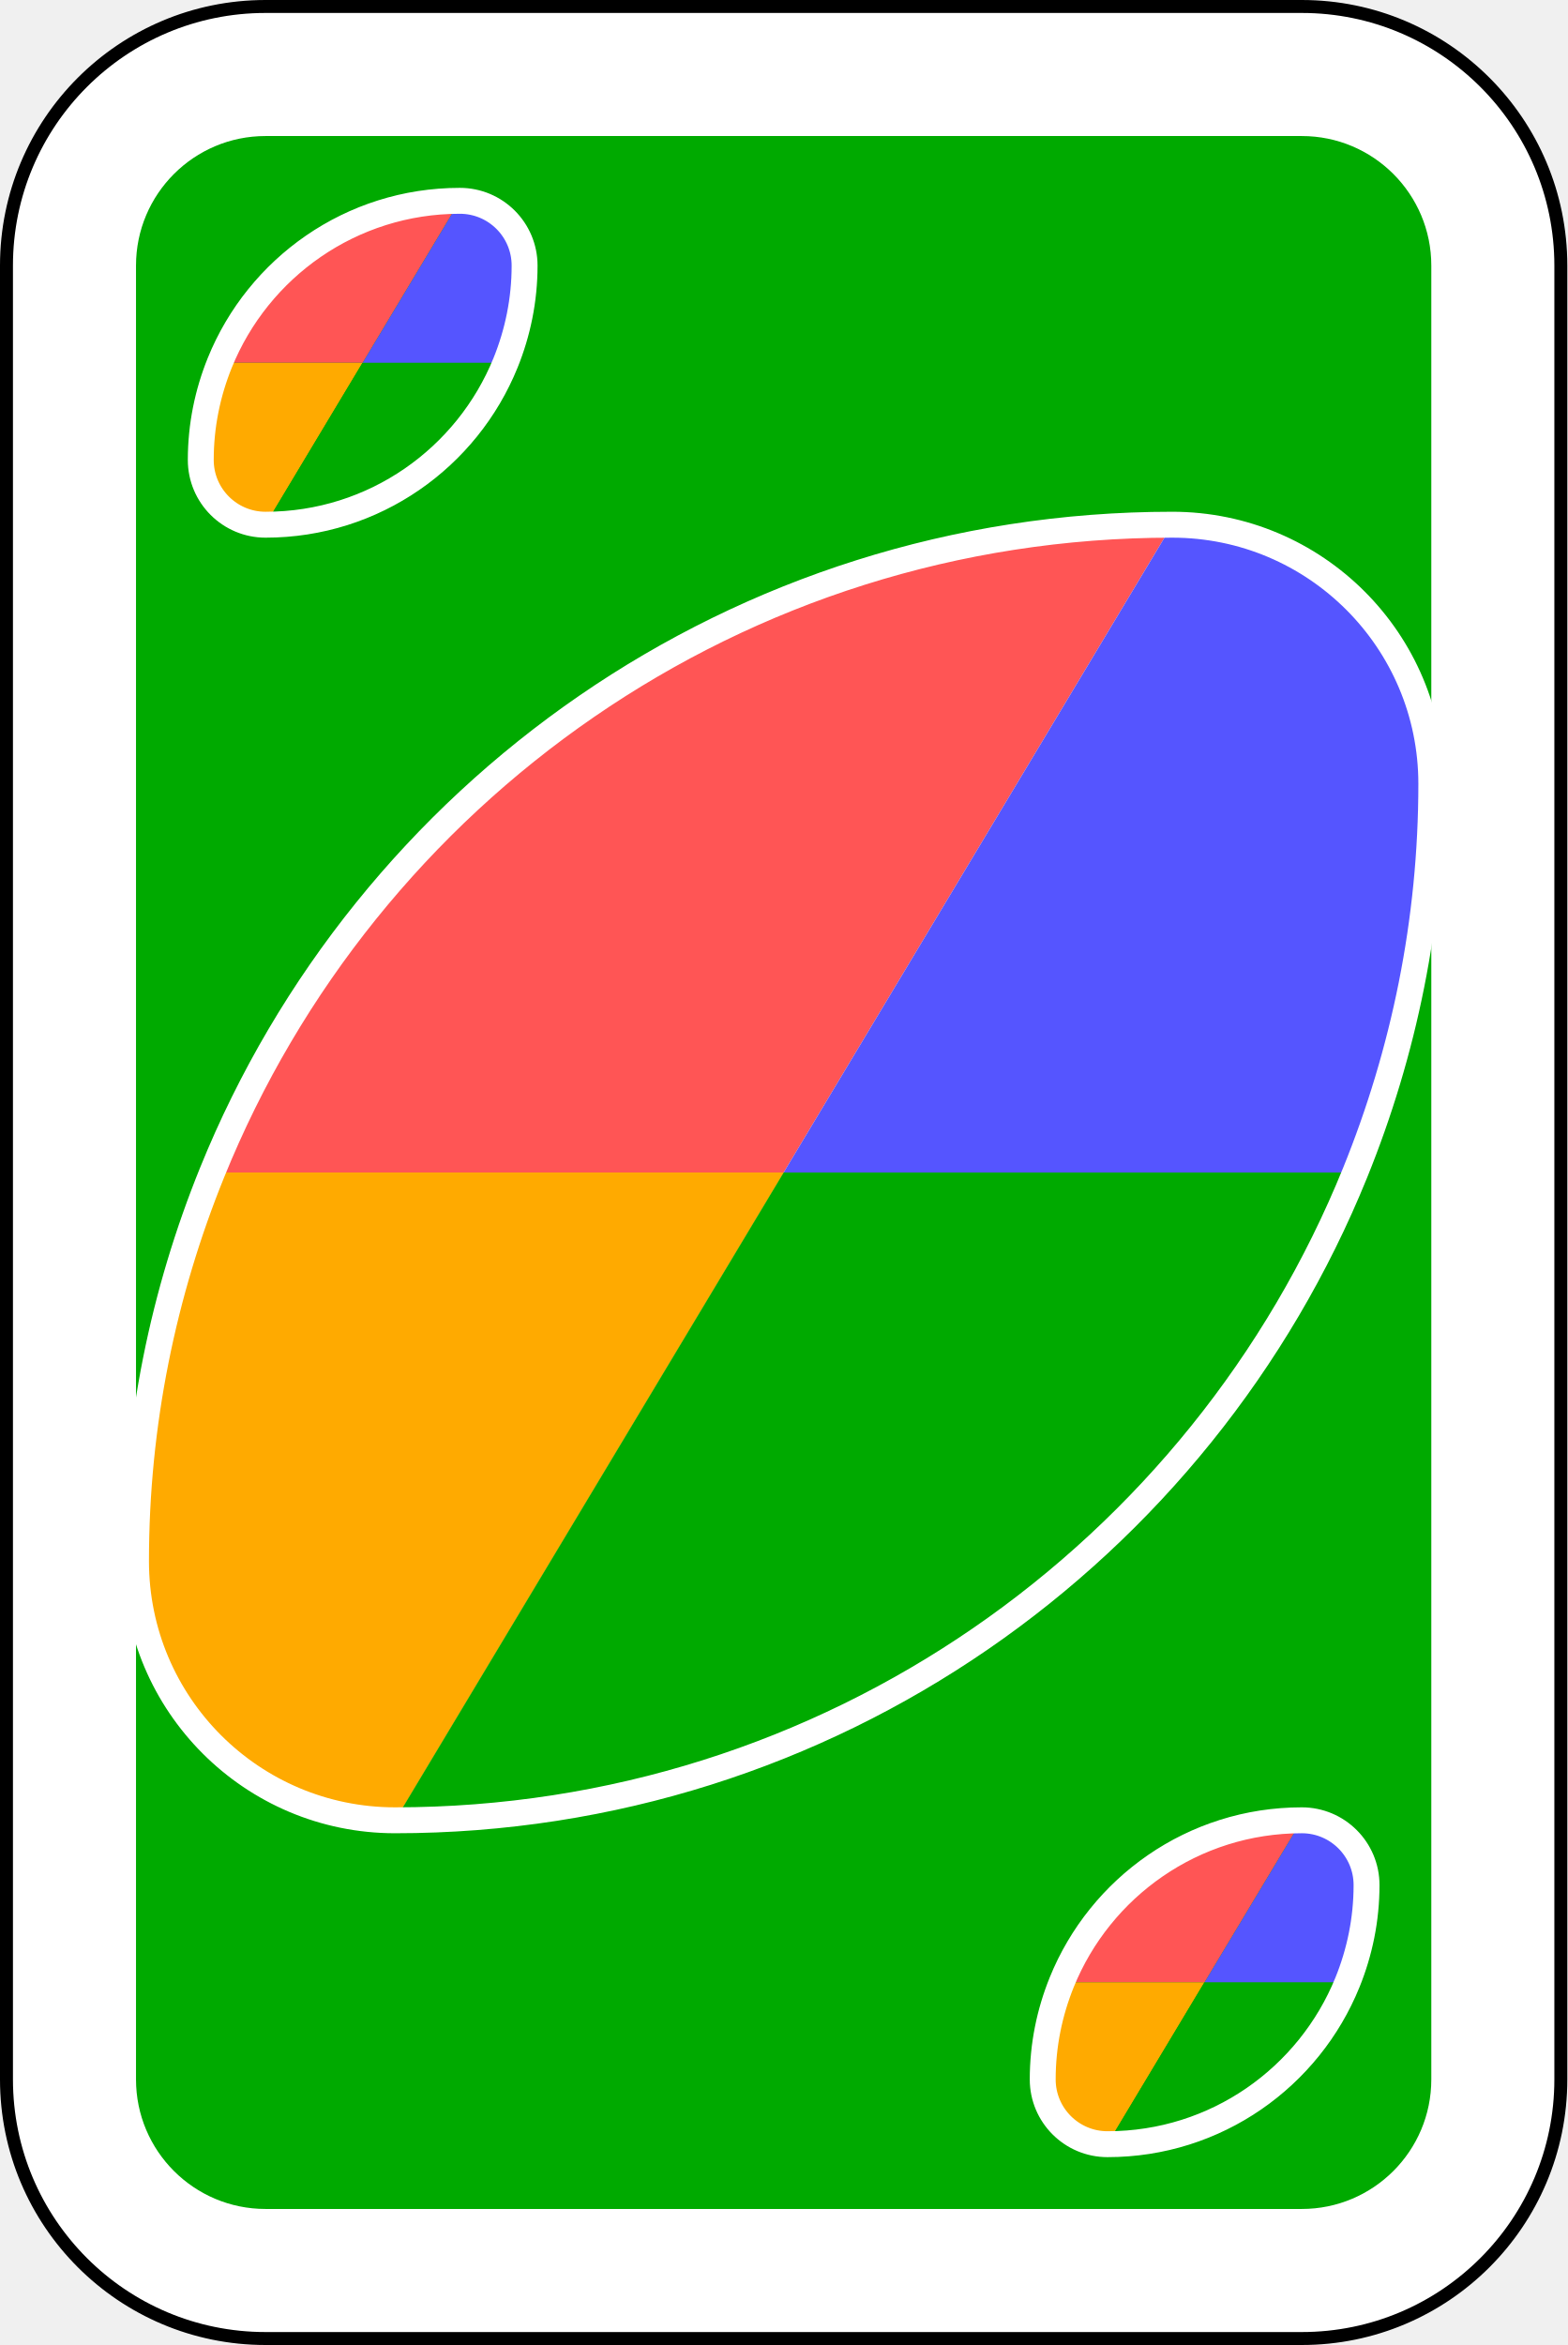
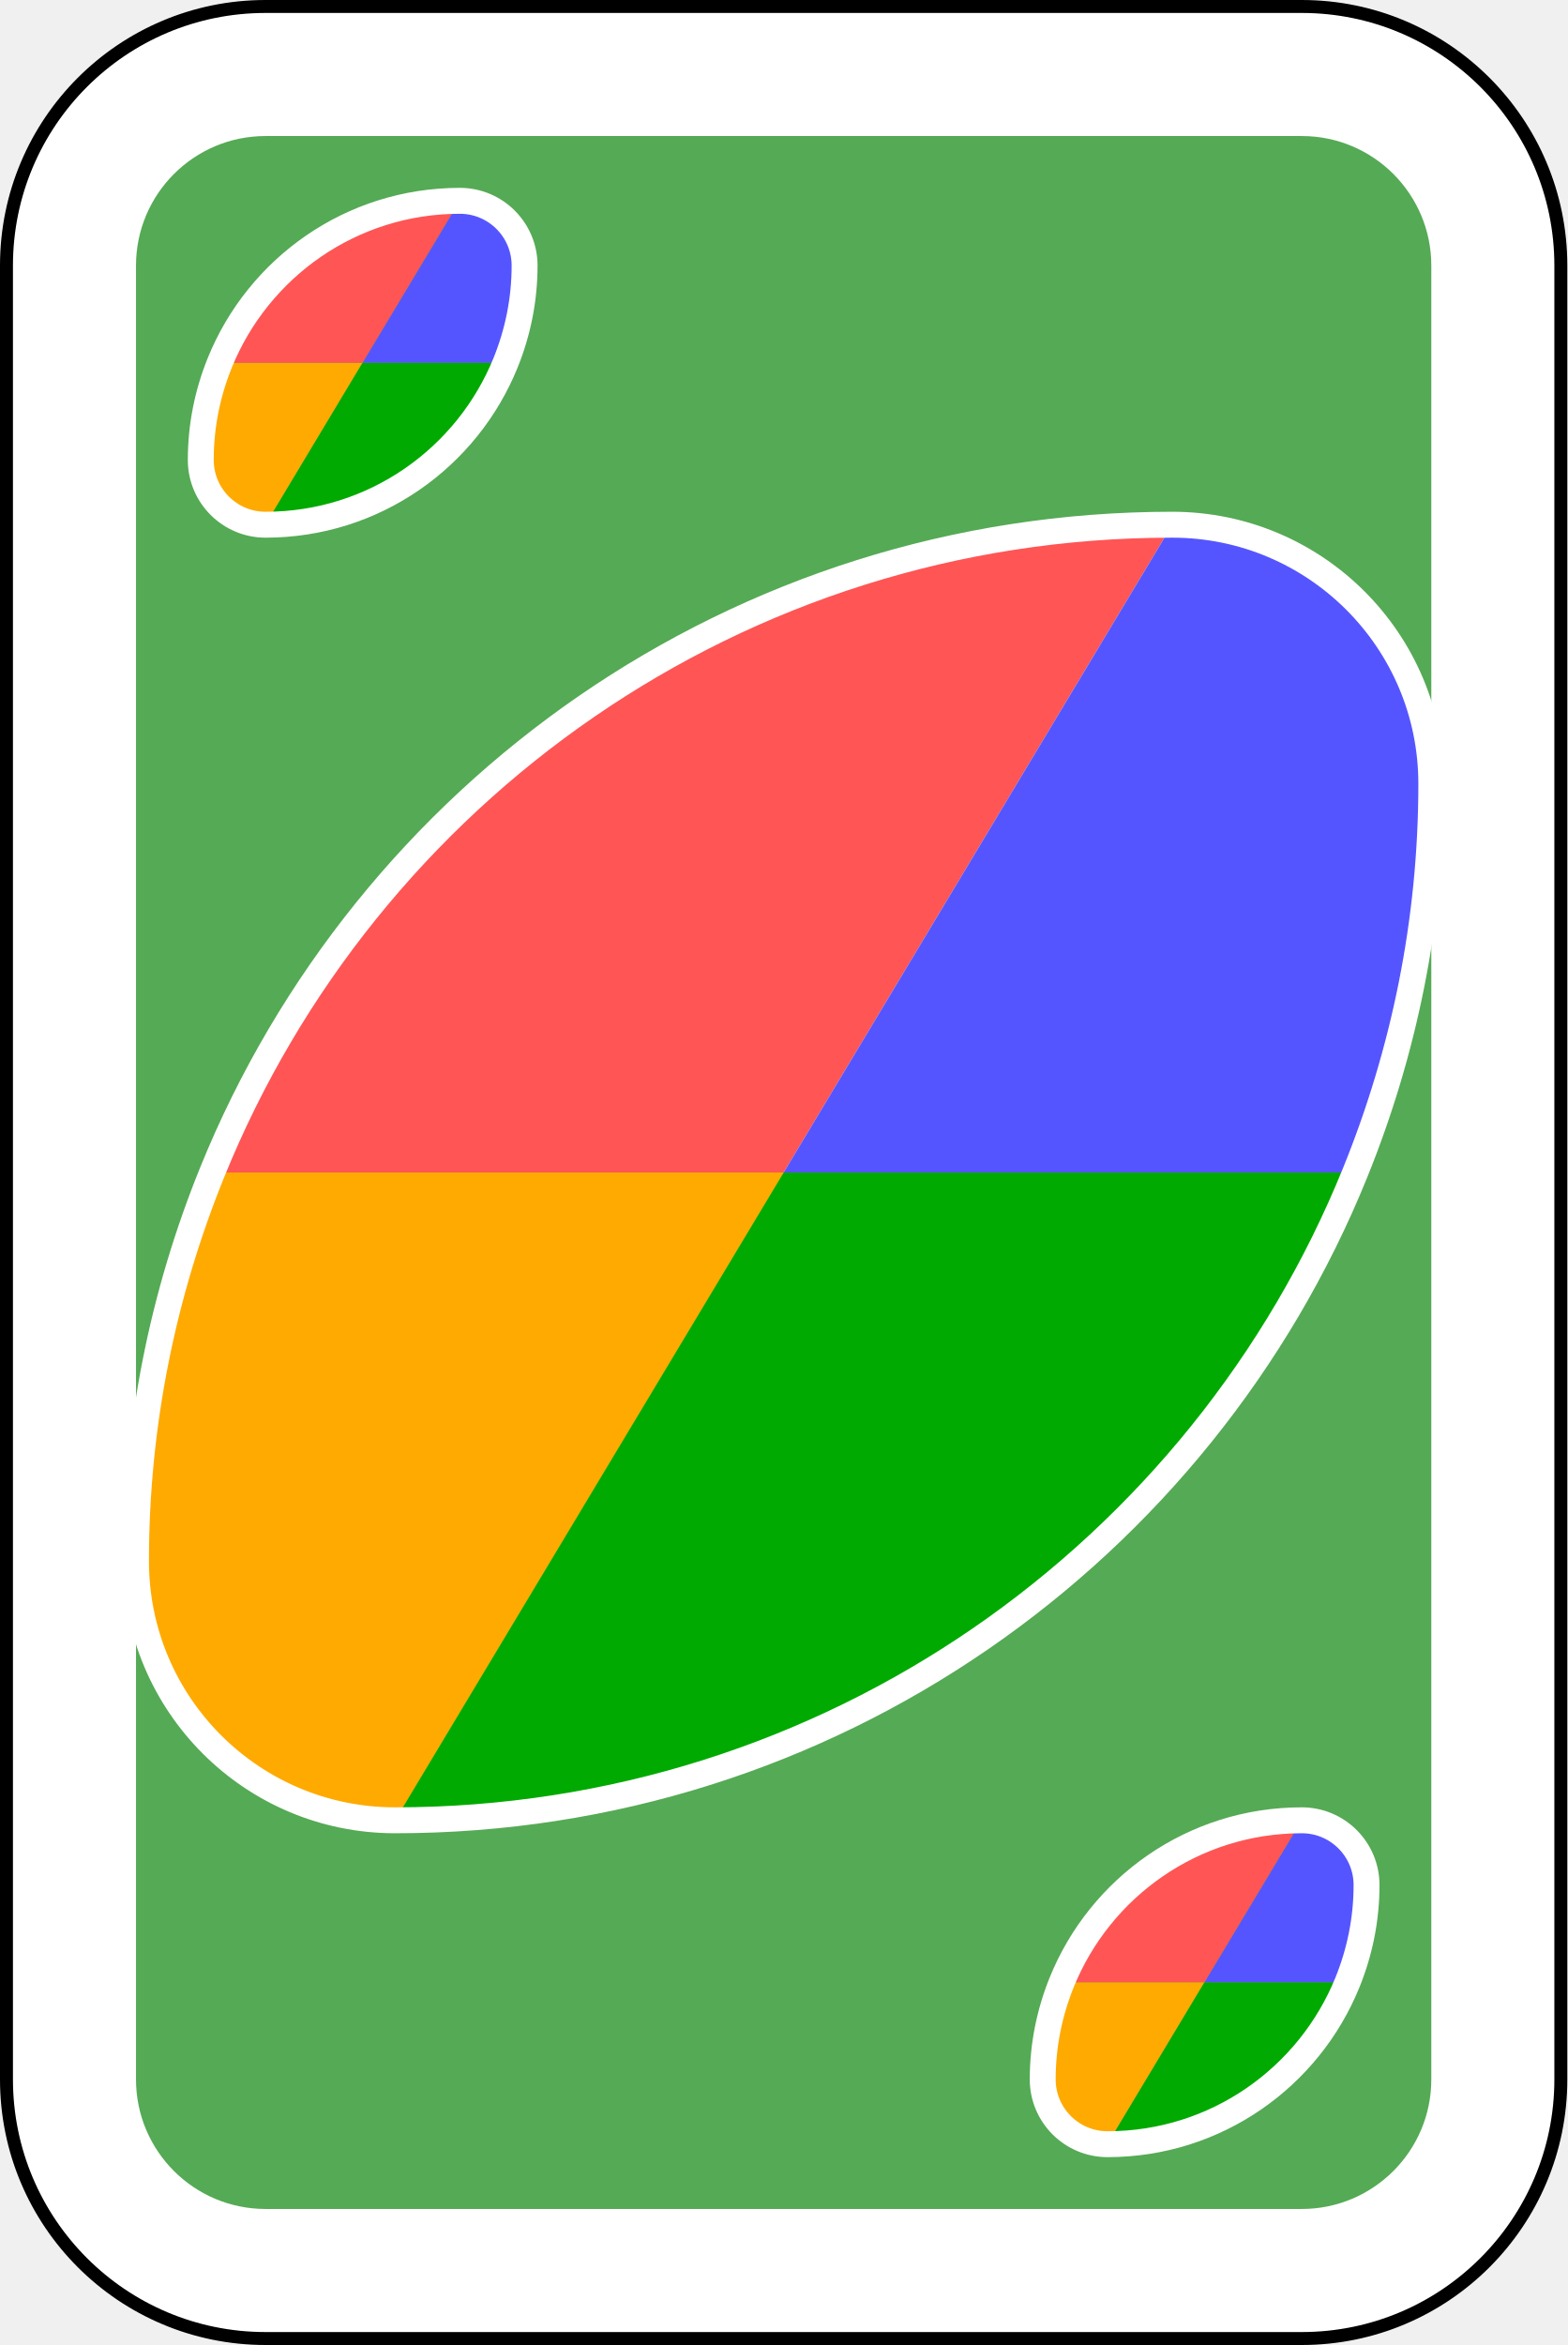
<svg xmlns="http://www.w3.org/2000/svg" width="242" height="362" version="1.1">
  <g transform="translate(-1859 748.64)">
    <g transform="translate(0 -1.3652e-5)">
      <g fill-rule="evenodd">
        <rect x="1860" y="-747.64" width="240" height="360" rx="40" ry="40" fill="#fff" stroke="#000" stroke-width="2" />
-         <rect x="1880" y="-727.64" width="200" height="320" rx="20" ry="20" fill="#0a0" />
+         <rect x="1880" y="-727.64" width="200" height="320" rx="20" ry="20" fill="#5a5" />
        <path d="m2040-667.64c-88.366 0-160 71.634-160 160 0 22.091 17.909 40 40 40 88.366 0 160-71.634 160-160 0-22.091-17.909-40-40-40z" fill="#fff" />
        <path d="m1891.8-567.64c-7.513 18.542-11.75 38.763-11.75 60 0 22.091 17.909 40 40 40l60-100z" fill="#fa0" />
        <path d="m1980-567.64-60 100c67.129 0 124.5-41.389 148.25-100z" fill="#0a0" />
        <path d="m2040-667.64c-67.129 0-124.5 41.389-148.25 100h88.25z" fill="#f55" />
        <path d="m2040-667.64-60 100h88.25c7.513-18.542 11.75-38.763 11.75-60 0-22.091-17.909-40-40-40z" fill="#55f" />
        <path d="m1892.9-692.64c-1.878 4.636-2.938 9.691-2.938 15 0 5.523 4.477 10 10 10l15-25z" fill="#fa0" />
        <path d="m1915-692.64-15 25c16.782 0 31.126-10.347 37.062-25z" fill="#0a0" />
        <path d="m1930-717.64c-16.782 0-31.126 10.347-37.062 25h22.062z" fill="#f55" />
        <path d="m1930-717.64-15 25h22.062c1.878-4.636 2.938-9.691 2.938-15 0-5.523-4.477-10-10-10z" fill="#55f" />
        <path d="m2022.9-442.64c-1.878 4.636-2.938 9.691-2.938 15 0 5.523 4.477 10 10 10l15-25z" fill="#fa0" />
        <path d="m2045-442.64-15 25c16.782 0 31.126-10.347 37.062-25z" fill="#0a0" />
        <path d="m2060-467.64c-16.782 0-31.126 10.347-37.062 25h22.062z" fill="#f55" />
        <path d="m2060-467.64-15 25h22.062c1.878-4.636 2.938-9.691 2.938-15 0-5.523-4.477-10-10-10z" fill="#55f" />
      </g>
      <g fill="none" stroke="#fff" stroke-width="4">
        <path d="m2040-667.64c-67.129 0-124.5 41.389-148.25 100-7.513 18.542-11.75 38.763-11.75 60 0 22.091 17.909 40 40 40 67.129 0 124.5-41.389 148.25-100 7.513-18.542 11.75-38.763 11.75-60 0-22.091-17.909-40-40-40z" />
        <path d="m1930-717.64c-16.782 0-31.126 10.347-37.062 25-1.878 4.636-2.938 9.691-2.938 15 0 5.523 4.477 10 10 10 16.782 0 31.126-10.347 37.062-25 1.878-4.636 2.938-9.691 2.938-15 0-5.523-4.477-10-10-10z" />
        <path d="m2060-467.64c-16.782 0-31.126 10.347-37.062 25-1.878 4.636-2.938 9.691-2.938 15 0 5.523 4.477 10 10 10 16.782 0 31.126-10.347 37.062-25 1.878-4.636 2.938-9.691 2.938-15 0-5.523-4.477-10-10-10z" />
      </g>
    </g>
  </g>
</svg>
